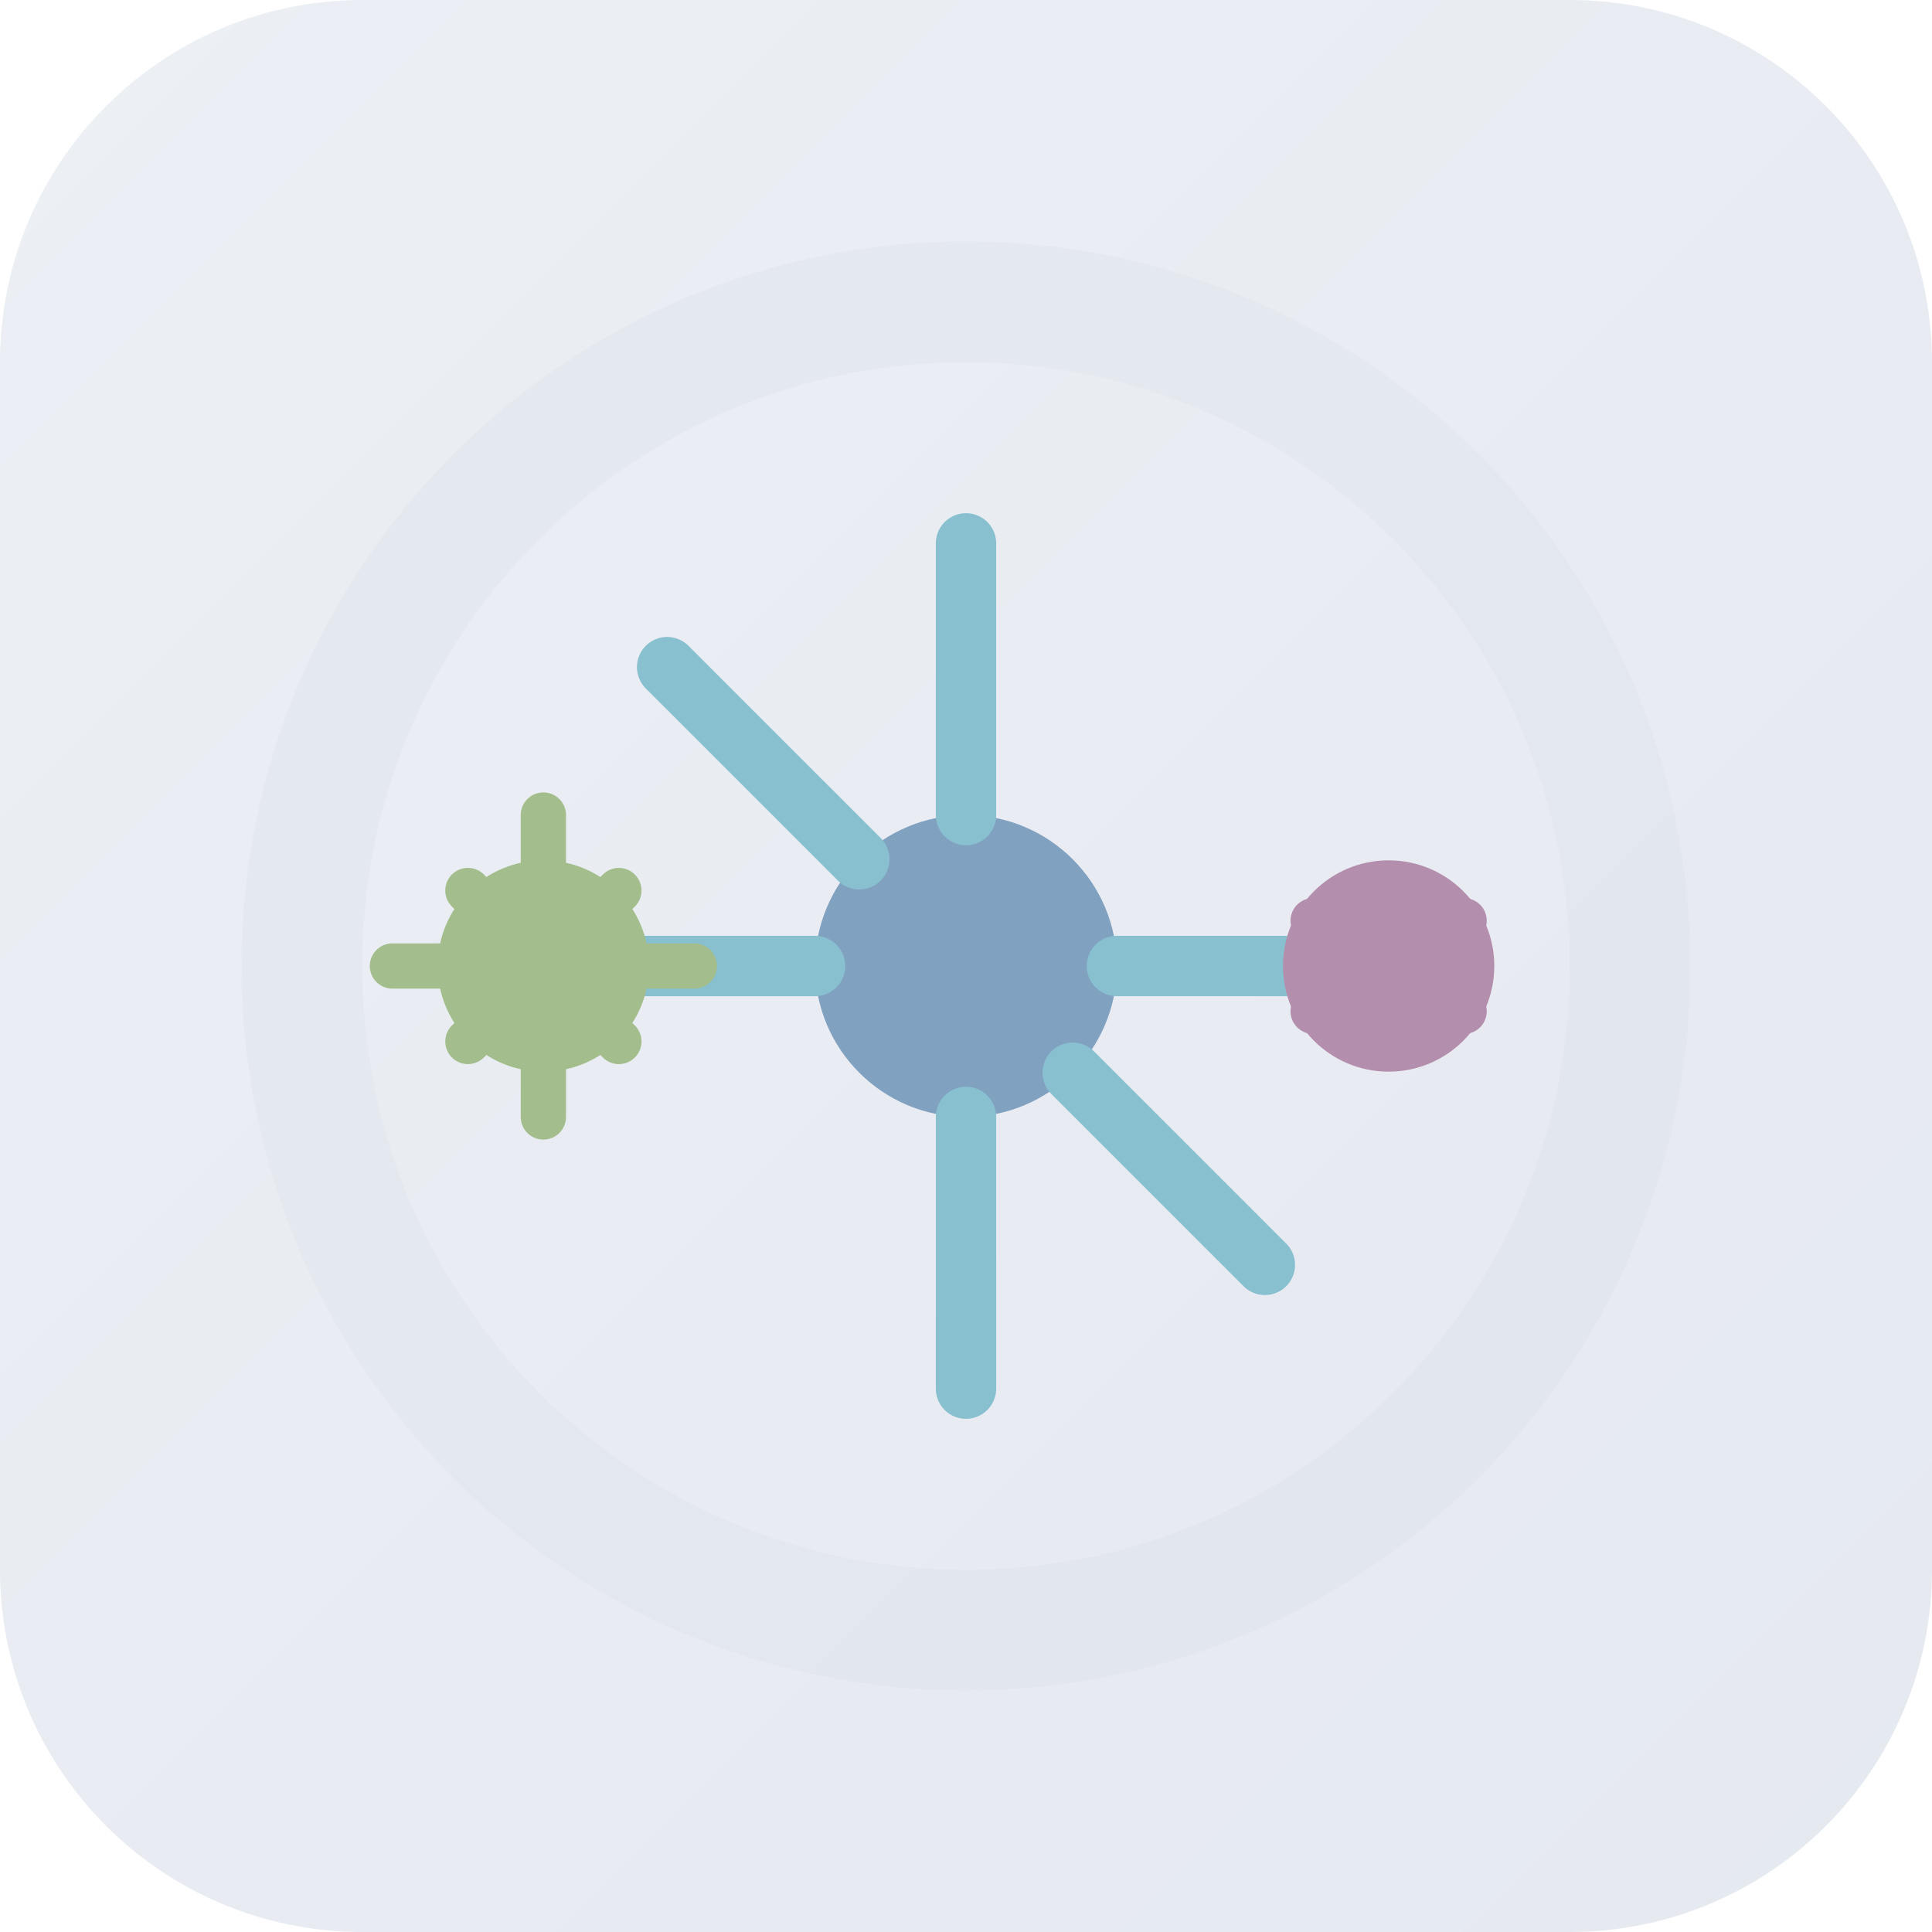
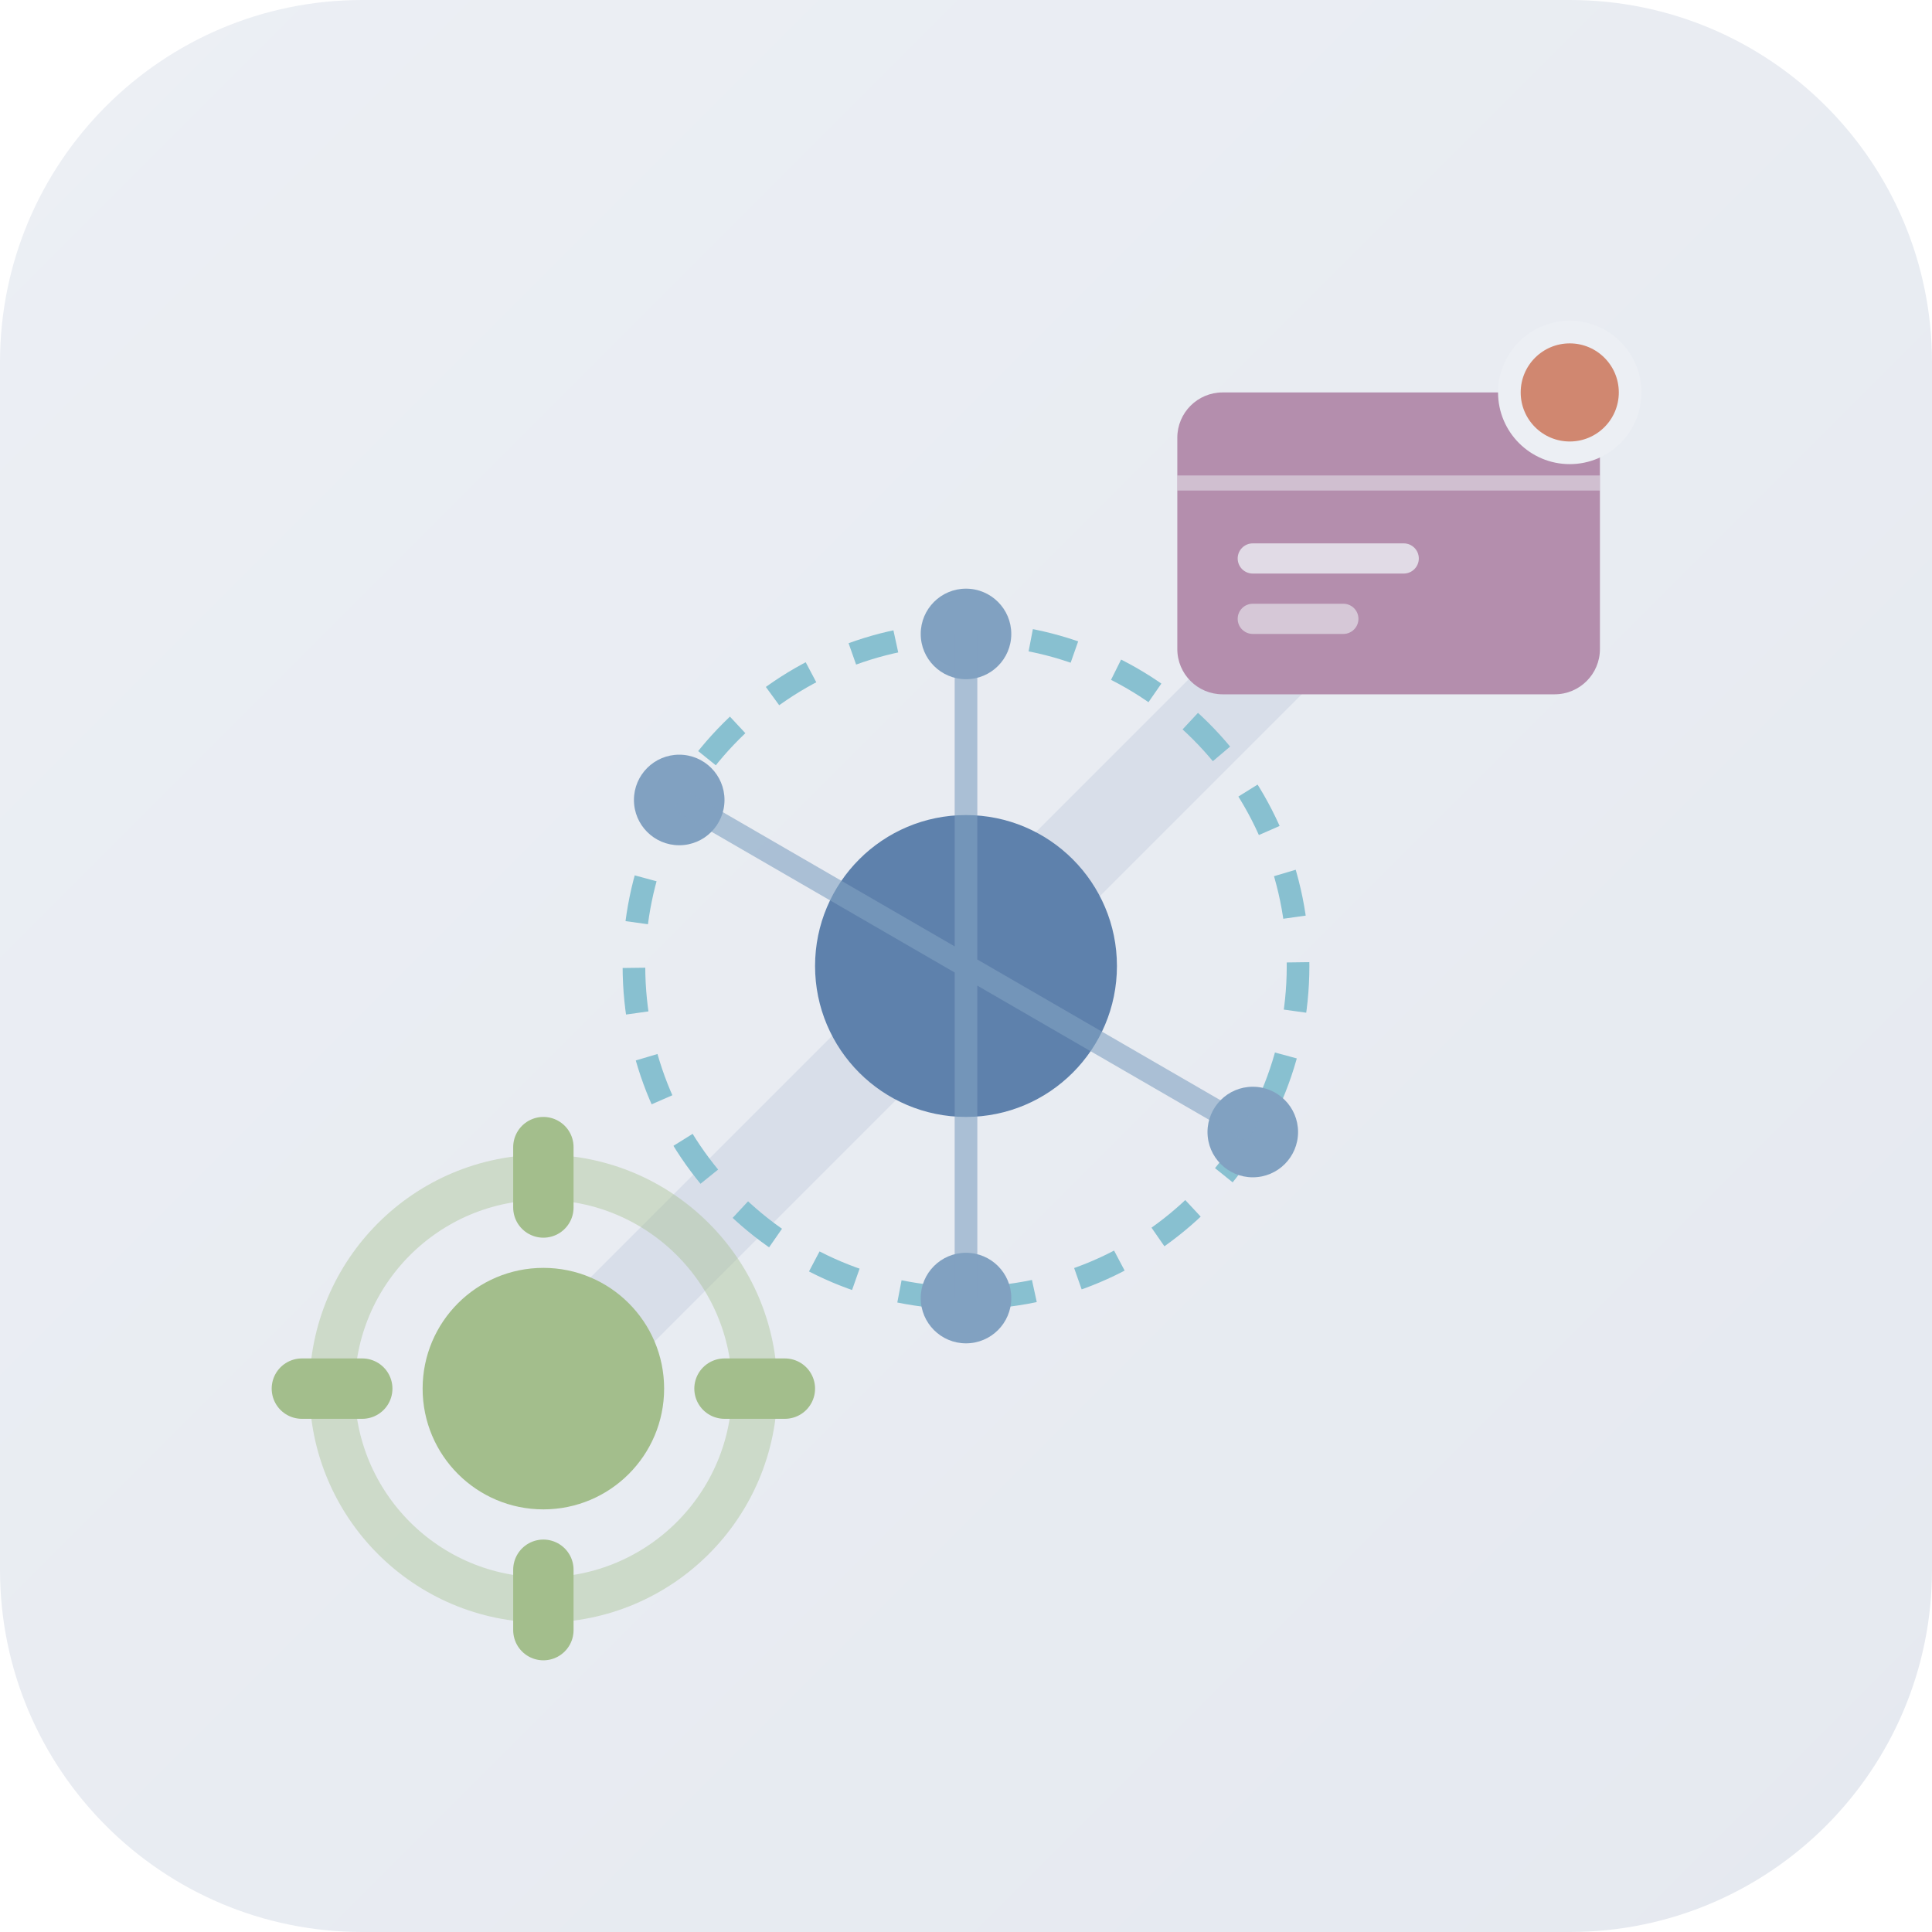
<svg xmlns="http://www.w3.org/2000/svg" width="128" height="128" viewBox="0 0 128 128">
  <defs>
-     <linearGradient id="bg-grad-icon" x1="0%" y1="0%" x2="100%" y2="100%">
+     <linearGradient id="bg-grad-icon-final" x1="0%" y1="0%" x2="100%" y2="100%">
      <stop offset="0%" style="stop-color:#ECEFF4;stop-opacity:1" />
      <stop offset="100%" style="stop-color:#E5E9F0;stop-opacity:1" />
    </linearGradient>
  </defs>
-   <rect width="128" height="128" rx="24" fill="url(#bg-grad-icon)" />
-   <path d="M64 16 C37.49 16 16 37.49 16 64 C16 90.51 37.49 112 64 112 C90.51 112 112 90.51 112 64 C112 37.49 90.51 16 64 16 Z M64 24 C86.09 24 104 41.91 104 64 C104 86.09 86.09 104 64 104 C41.91 104 24 86.09 24 64 C24 41.91 41.91 24 64 24 Z" fill="#D8DEE9" opacity="0.3" />
-   <circle cx="64" cy="64" r="10" fill="#81A1C1" />
-   <g stroke="#88C0D0" stroke-width="4" stroke-linecap="round">
-     <line x1="64" y1="54" x2="64" y2="36" />
-     <line x1="64" y1="74" x2="64" y2="92" />
-     <line x1="54" y1="64" x2="36" y2="64" />
-     <line x1="74" y1="64" x2="92" y2="64" />
-     <line x1="56.93" y1="56.93" x2="44.2" y2="44.2" />
-     <line x1="71.07" y1="71.07" x2="83.8" y2="83.8" />
+   <rect width="128" height="128" rx="24" fill="url(#bg-grad-icon-final)" />
+   <path d="M40,88 L64,64 L88,40" stroke="#D8DEE9" stroke-width="6" stroke-linecap="round" />
+   <g transform="translate(36, 92)">
+     <circle cx="0" cy="0" r="14" stroke="#A3BE8C" stroke-width="3" fill="none" opacity="0.4" />
+     <circle cx="0" cy="0" r="8" fill="#A3BE8C" />
+     <g stroke="#A3BE8C" stroke-width="4" stroke-linecap="round">
+       <line x1="0" y1="-16" x2="0" y2="-12" />
+       <line x1="0" y1="16" x2="0" y2="12" />
+       <line x1="-16" y1="0" x2="-12" y2="0" />
+       <line x1="16" y1="0" x2="12" y2="0" />
+     </g>
  </g>
-   <circle cx="36" cy="64" r="7" fill="#A3BE8C" />
-   <path d="M36 54 L36 58 M36 70 L36 74 M31 59 L33 61 M39 67 L41 69 M26 64 L30 64 M42 64 L46 64 M31 69 L33 67 M39 61 L41 59" stroke="#A3BE8C" stroke-width="3" stroke-linecap="round" />
-   <circle cx="92" cy="64" r="7" fill="#B48EAD" />
-   <path d="M87 61 L92 66 L97 61 M87 67 L97 67" stroke="#B48EAD" stroke-width="3" stroke-linecap="round" fill="none" />
+   <g transform="translate(64, 64)">
+     <circle cx="0" cy="0" r="22" stroke="#88C0D0" stroke-width="1.5" fill="none" stroke-dasharray="3 3" />
+     <circle cx="0" cy="0" r="10" fill="#5E81AC" />
+     <circle cx="0" cy="-22" r="3" fill="#81A1C1" />
+     <circle cx="0" cy="22" r="3" fill="#81A1C1" />
+     <circle cx="-19" cy="-11" r="3" fill="#81A1C1" />
+     <circle cx="19" cy="11" r="3" fill="#81A1C1" />
+     <path d="M0,0 L0,-22 M0,0 L0,22 M0,0 L-19,-11 M0,0 L19,11" stroke="#81A1C1" stroke-width="1.5" opacity="0.6" />
+   </g>
+   <g transform="translate(92, 36)">
+     <rect x="-14" y="-10" width="28" height="20" rx="3" fill="#B48EAD" />
+     <path d="M-14,-4 L14,-4" stroke="#ECEFF4" stroke-width="1" opacity="0.5" />
+     <circle cx="12" cy="-10" r="4" fill="#D08770" stroke="#ECEFF4" stroke-width="1.5" />
+     <rect x="-10" y="0" width="12" height="2" rx="1" fill="#ECEFF4" opacity="0.8" />
+     <rect x="-10" y="4" width="8" height="2" rx="1" fill="#ECEFF4" opacity="0.6" />
+   </g>
</svg>
